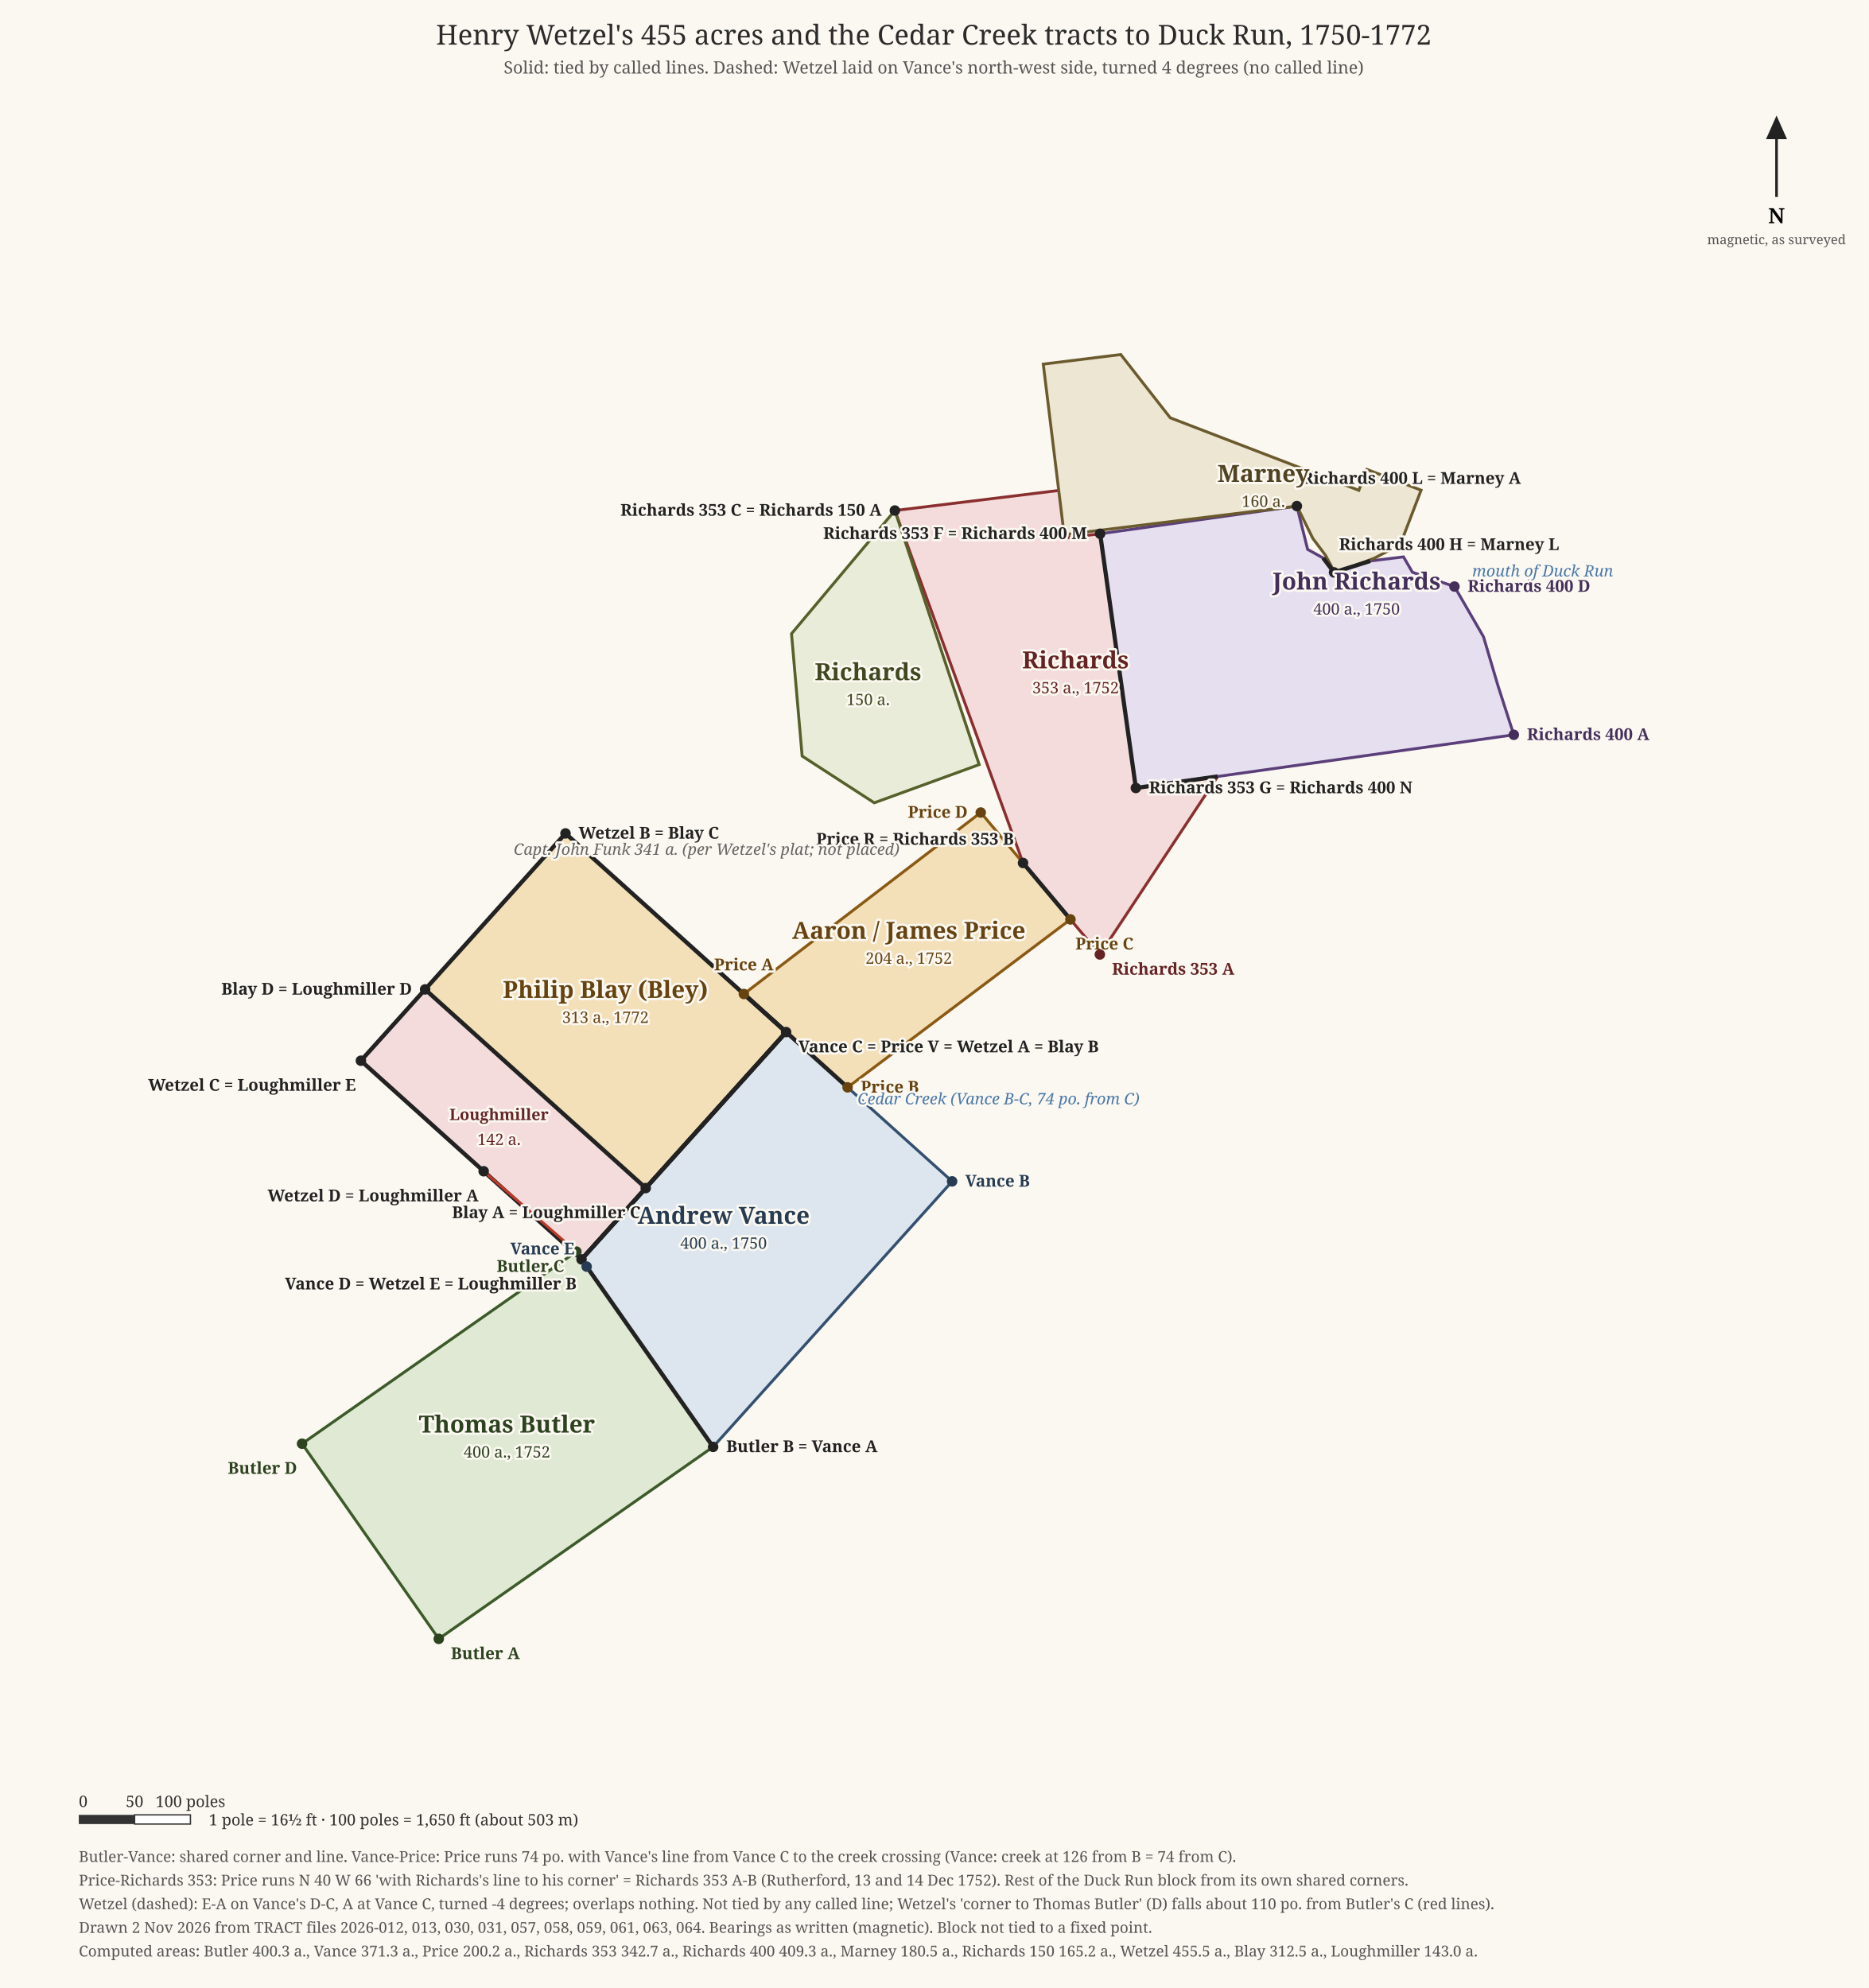
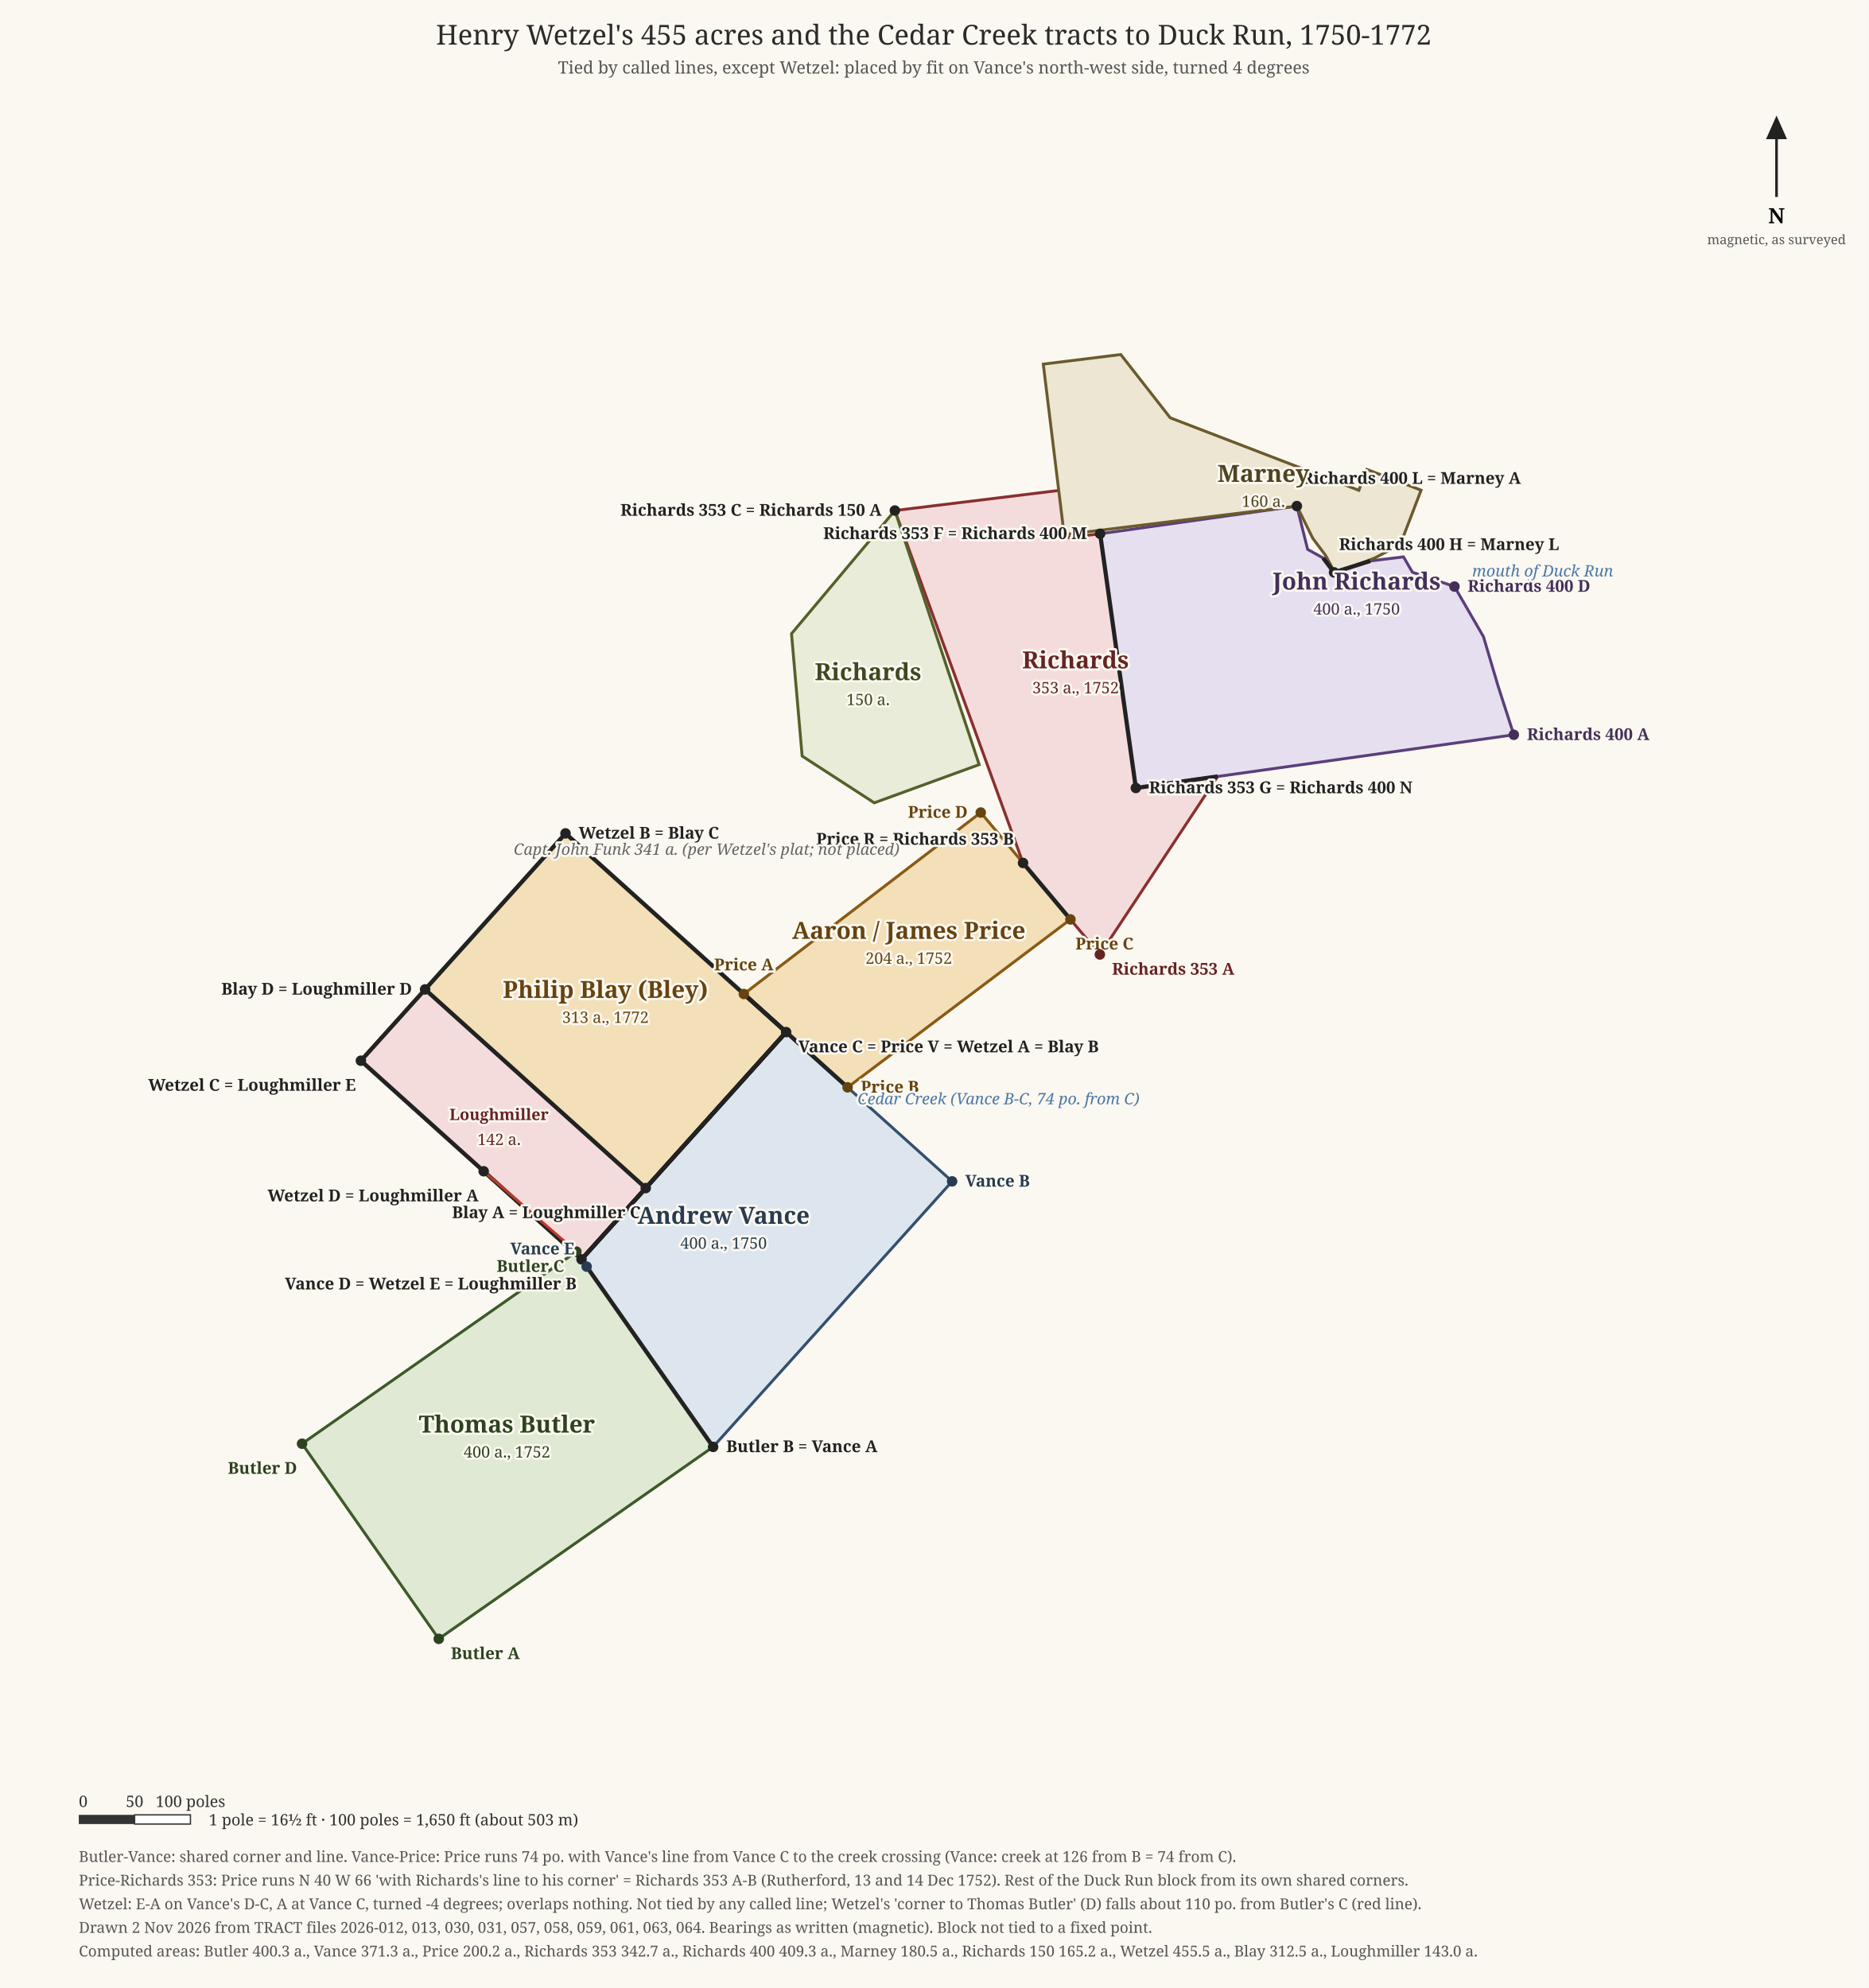
<svg xmlns="http://www.w3.org/2000/svg" viewBox="0 0 1423 1514" width="1423" height="1514" font-family="Georgia, serif">
  <rect x="0" width="1423" height="100%" fill="#fbf8f1" />
  <text stroke="#fbf8f1" stroke-width="3.5" stroke-linejoin="round" x="711" y="34" text-anchor="middle" font-size="21" fill="#2b2b2b">Henry Wetzel's 455 acres and the Cedar Creek tracts to Duck Run, 1750-1772</text>
  <text x="711" y="34" text-anchor="middle" font-size="21" fill="#2b2b2b">Henry Wetzel's 455 acres and the Cedar Creek tracts to Duck Run, 1750-1772</text>
-   <text stroke="#fbf8f1" stroke-width="3.5" stroke-linejoin="round" x="711" y="56" text-anchor="middle" font-size="13" fill="#555">Solid: tied by called lines. Dashed: Wetzel laid on Vance's north-west side, turned 4 degrees (no called line)</text>
-   <text x="711" y="56" text-anchor="middle" font-size="13" fill="#555">Solid: tied by called lines. Dashed: Wetzel laid on Vance's north-west side, turned 4 degrees (no called line)</text>
+   <text stroke="#fbf8f1" stroke-width="3.5" stroke-linejoin="round" x="711" y="56" text-anchor="middle" font-size="13" fill="#555">Tied by called lines, except Wetzel: placed by fit on Vance's north-west side, turned 4 degrees</text>
+   <text x="711" y="56" text-anchor="middle" font-size="13" fill="#555">Tied by called lines, except Wetzel: placed by fit on Vance's north-west side, turned 4 degrees</text>
  <polygon points="334.1,1248.1 543.0,1101.9 438.9,953.2 230.0,1099.5" fill="#dfe9d3" stroke="#3d5a2a" stroke-width="2.2" />
  <polygon points="543.0,1101.9 725.0,899.7 598.6,786.0 442.8,959.1 446.7,964.6" fill="#dde6ef" stroke="#34506e" stroke-width="2.2" />
  <polygon points="566.4,757.0 598.6,786.0 645.4,828.1 815.1,700.2 779.0,657.2 746.8,618.8" fill="#f3dfb8" stroke="#8a5a14" stroke-width="2.2" />
  <polygon points="837.5,726.9 779.0,657.2 681.4,388.8 809.6,373.1 814.0,409.4 837.7,406.5 864.9,600.1 927.2,591.3" fill="#f5dcdc" stroke="#8a2f2f" stroke-width="2.2" />
  <polygon points="1152.7,559.6 1140.7,522.4 1129.6,484.9 1107.5,446.7 1075.5,435.8 1068.7,424.1 1043.4,427.2 1015.8,435.9 1007.6,425.0 995.7,418.4 987.5,385.4 837.7,406.5 864.9,600.1" fill="#e6dff0" stroke="#5b3f7a" stroke-width="2.2" />
  <polygon points="987.5,385.4 833.9,404.3 810.3,407.2 794.4,277.3 853.4,270.0 891.1,318.2 1034.7,373.4 1040.8,357.5 1082.1,373.3 1066.3,414.6 1046.7,425.0 1016.6,436.5 1009.4,423.0 999.7,410.1" fill="#ece6d2" stroke="#6b5a2e" stroke-width="2.2" />
  <polygon points="681.4,388.8 602.7,482.6 610.8,575.8 665.7,611.4 745.6,582.3" fill="#e8ecd8" stroke="#55602a" stroke-width="2.2" />
  <polygon points="598.6,786.0 430.6,634.7 274.8,807.8 368.3,892.0 442.8,959.1" fill="none" stroke="#8a5a14" stroke-width="2.2" stroke-dasharray="9 5" />
  <polygon points="491.7,904.8 598.6,786.0 430.6,634.7 323.7,753.5" fill="#f3dfb8" stroke="#8a5a14" stroke-width="2.2" stroke-dasharray="9 5" />
  <polygon points="368.3,892.0 442.8,959.1 491.7,904.8 323.7,753.5 274.8,807.8" fill="#f5dcdc" stroke="#8a2f2f" stroke-width="2.2" stroke-dasharray="9 5" />
  <line x1="442.8" y1="959.1" x2="446.7" y2="964.6" stroke="#222" stroke-width="3.2" />
  <line x1="446.7" y1="964.6" x2="543.0" y2="1101.9" stroke="#222" stroke-width="3.2" />
  <line x1="598.6" y1="786.0" x2="645.4" y2="828.1" stroke="#222" stroke-width="3.2" />
  <line x1="598.6" y1="786.0" x2="442.8" y2="959.1" stroke="#222" stroke-width="3.2" />
  <line x1="491.7" y1="904.8" x2="598.6" y2="786.0" stroke="#222" stroke-width="3.2" />
  <line x1="442.8" y1="959.1" x2="491.7" y2="904.8" stroke="#222" stroke-width="3.2" />
  <line x1="815.1" y1="700.2" x2="779.0" y2="657.2" stroke="#222" stroke-width="3.2" />
  <line x1="566.4" y1="757.0" x2="598.6" y2="786.0" stroke="#222" stroke-width="3.2" />
  <line x1="566.4" y1="757.0" x2="598.6" y2="786.0" stroke="#222" stroke-width="3.2" />
  <line x1="837.7" y1="406.5" x2="864.9" y2="600.1" stroke="#222" stroke-width="3.2" />
  <line x1="864.9" y1="600.1" x2="927.2" y2="591.3" stroke="#222" stroke-width="3.2" />
  <line x1="1043.4" y1="427.2" x2="1015.8" y2="435.9" stroke="#222" stroke-width="3.2" />
  <line x1="1015.8" y1="435.9" x2="1007.6" y2="425.0" stroke="#222" stroke-width="3.2" />
  <line x1="598.6" y1="786.0" x2="430.6" y2="634.7" stroke="#222" stroke-width="3.2" />
  <line x1="430.6" y1="634.7" x2="323.7" y2="753.5" stroke="#222" stroke-width="3.2" />
  <line x1="491.7" y1="904.8" x2="598.6" y2="786.0" stroke="#222" stroke-width="3.2" />
  <line x1="323.7" y1="753.5" x2="274.8" y2="807.8" stroke="#222" stroke-width="3.2" />
  <line x1="274.8" y1="807.8" x2="368.3" y2="892.0" stroke="#222" stroke-width="3.2" />
  <line x1="368.3" y1="892.0" x2="442.8" y2="959.1" stroke="#222" stroke-width="3.2" />
  <line x1="442.8" y1="959.1" x2="491.7" y2="904.8" stroke="#222" stroke-width="3.2" />
  <line x1="323.7" y1="753.5" x2="491.7" y2="904.8" stroke="#222" stroke-width="3.2" />
  <line x1="442.8" y1="959.1" x2="438.9" y2="953.2" stroke="#c0392b" stroke-width="2" />
  <line x1="368.3" y1="892.0" x2="438.9" y2="953.2" stroke="#c0392b" stroke-width="2" />
  <circle cx="334.1" cy="1248.1" r="4" fill="#2d431f" />
  <text stroke="#fbf8f1" stroke-width="3.5" stroke-linejoin="round" x="343.3" y="1263.5" font-size="12.5" font-weight="bold" fill="#2d431f" text-anchor="start">Butler A</text>
  <text x="343.3" y="1263.5" font-size="12.5" font-weight="bold" fill="#2d431f" text-anchor="start">Butler A</text>
  <circle cx="543.0" cy="1101.9" r="4" fill="#222" />
  <text stroke="#fbf8f1" stroke-width="3.5" stroke-linejoin="round" x="553.0" y="1105.9" font-size="12.5" font-weight="bold" fill="#222" text-anchor="start">Butler B = Vance A</text>
  <text x="553.0" y="1105.9" font-size="12.5" font-weight="bold" fill="#222" text-anchor="start">Butler B = Vance A</text>
  <circle cx="438.9" cy="953.2" r="4" fill="#2d431f" />
  <text stroke="#fbf8f1" stroke-width="3.5" stroke-linejoin="round" x="429.6" y="968.6" font-size="12.5" font-weight="bold" fill="#2d431f" text-anchor="end">Butler C</text>
  <text x="429.6" y="968.6" font-size="12.5" font-weight="bold" fill="#2d431f" text-anchor="end">Butler C</text>
  <circle cx="230.0" cy="1099.5" r="4" fill="#2d431f" />
  <text stroke="#fbf8f1" stroke-width="3.5" stroke-linejoin="round" x="226.2" y="1122.4" font-size="12.5" font-weight="bold" fill="#2d431f" text-anchor="end">Butler D</text>
  <text x="226.2" y="1122.4" font-size="12.5" font-weight="bold" fill="#2d431f" text-anchor="end">Butler D</text>
  <circle cx="725.0" cy="899.7" r="4" fill="#273c52" />
  <text stroke="#fbf8f1" stroke-width="3.5" stroke-linejoin="round" x="735.0" y="903.7" font-size="12.5" font-weight="bold" fill="#273c52" text-anchor="start">Vance B</text>
  <text x="735.0" y="903.7" font-size="12.5" font-weight="bold" fill="#273c52" text-anchor="start">Vance B</text>
  <circle cx="598.6" cy="786.0" r="4" fill="#222" />
  <text stroke="#fbf8f1" stroke-width="3.5" stroke-linejoin="round" x="607.9" y="801.4" font-size="12.5" font-weight="bold" fill="#222" text-anchor="start">Vance C = Price V = Wetzel A = Blay B</text>
  <text x="607.9" y="801.4" font-size="12.5" font-weight="bold" fill="#222" text-anchor="start">Vance C = Price V = Wetzel A = Blay B</text>
  <circle cx="442.8" cy="959.1" r="4" fill="#222" />
  <text stroke="#fbf8f1" stroke-width="3.5" stroke-linejoin="round" x="439.0" y="982.0" font-size="12.5" font-weight="bold" fill="#222" text-anchor="end">Vance D = Wetzel E = Loughmiller B</text>
  <text x="439.0" y="982.0" font-size="12.5" font-weight="bold" fill="#222" text-anchor="end">Vance D = Wetzel E = Loughmiller B</text>
  <circle cx="446.7" cy="964.6" r="4" fill="#273c52" />
  <text stroke="#fbf8f1" stroke-width="3.5" stroke-linejoin="round" x="437.5" y="955.3" font-size="12.5" font-weight="bold" fill="#273c52" text-anchor="end">Vance E</text>
  <text x="437.5" y="955.3" font-size="12.5" font-weight="bold" fill="#273c52" text-anchor="end">Vance E</text>
  <circle cx="566.4" cy="757.0" r="4" fill="#67430f" />
  <text stroke="#fbf8f1" stroke-width="3.5" stroke-linejoin="round" x="566.4" y="739.0" font-size="12.5" font-weight="bold" fill="#67430f" text-anchor="middle">Price A</text>
  <text x="566.4" y="739.0" font-size="12.5" font-weight="bold" fill="#67430f" text-anchor="middle">Price A</text>
  <circle cx="645.4" cy="828.1" r="4" fill="#67430f" />
  <text stroke="#fbf8f1" stroke-width="3.5" stroke-linejoin="round" x="655.4" y="832.1" font-size="12.5" font-weight="bold" fill="#67430f" text-anchor="start">Price B</text>
  <text x="655.4" y="832.1" font-size="12.5" font-weight="bold" fill="#67430f" text-anchor="start">Price B</text>
  <circle cx="815.1" cy="700.2" r="4" fill="#67430f" />
  <text stroke="#fbf8f1" stroke-width="3.5" stroke-linejoin="round" x="818.9" y="723.1" font-size="12.5" font-weight="bold" fill="#67430f" text-anchor="start">Price C</text>
  <text x="818.9" y="723.1" font-size="12.5" font-weight="bold" fill="#67430f" text-anchor="start">Price C</text>
  <circle cx="779.0" cy="657.2" r="4" fill="#222" />
  <text stroke="#fbf8f1" stroke-width="3.5" stroke-linejoin="round" x="772.0" y="643.3" font-size="12.5" font-weight="bold" fill="#222" text-anchor="end">Price R = Richards 353 B</text>
  <text x="772.0" y="643.3" font-size="12.5" font-weight="bold" fill="#222" text-anchor="end">Price R = Richards 353 B</text>
  <circle cx="746.8" cy="618.8" r="4" fill="#67430f" />
  <text stroke="#fbf8f1" stroke-width="3.5" stroke-linejoin="round" x="736.8" y="622.8" font-size="12.5" font-weight="bold" fill="#67430f" text-anchor="end">Price D</text>
  <text x="736.8" y="622.8" font-size="12.5" font-weight="bold" fill="#67430f" text-anchor="end">Price D</text>
  <circle cx="837.5" cy="726.9" r="4" fill="#672323" />
  <text stroke="#fbf8f1" stroke-width="3.5" stroke-linejoin="round" x="846.7" y="742.3" font-size="12.5" font-weight="bold" fill="#672323" text-anchor="start">Richards 353 A</text>
  <text x="846.7" y="742.3" font-size="12.5" font-weight="bold" fill="#672323" text-anchor="start">Richards 353 A</text>
  <circle cx="681.4" cy="388.8" r="4" fill="#222" />
  <text stroke="#fbf8f1" stroke-width="3.5" stroke-linejoin="round" x="671.4" y="392.8" font-size="12.5" font-weight="bold" fill="#222" text-anchor="end">Richards 353 C = Richards 150 A</text>
  <text x="671.4" y="392.8" font-size="12.5" font-weight="bold" fill="#222" text-anchor="end">Richards 353 C = Richards 150 A</text>
  <circle cx="837.7" cy="406.5" r="4" fill="#222" />
  <text stroke="#fbf8f1" stroke-width="3.5" stroke-linejoin="round" x="827.7" y="410.5" font-size="12.5" font-weight="bold" fill="#222" text-anchor="end">Richards 353 F = Richards 400 M</text>
  <text x="827.7" y="410.5" font-size="12.5" font-weight="bold" fill="#222" text-anchor="end">Richards 353 F = Richards 400 M</text>
  <circle cx="864.9" cy="600.1" r="4" fill="#222" />
  <text stroke="#fbf8f1" stroke-width="3.5" stroke-linejoin="round" x="874.9" y="604.1" font-size="12.5" font-weight="bold" fill="#222" text-anchor="start">Richards 353 G = Richards 400 N</text>
  <text x="874.9" y="604.1" font-size="12.5" font-weight="bold" fill="#222" text-anchor="start">Richards 353 G = Richards 400 N</text>
  <circle cx="1152.7" cy="559.6" r="4" fill="#442f5b" />
  <text stroke="#fbf8f1" stroke-width="3.5" stroke-linejoin="round" x="1162.7" y="563.6" font-size="12.5" font-weight="bold" fill="#442f5b" text-anchor="start">Richards 400 A</text>
  <text x="1162.7" y="563.6" font-size="12.5" font-weight="bold" fill="#442f5b" text-anchor="start">Richards 400 A</text>
  <circle cx="1107.5" cy="446.7" r="4" fill="#442f5b" />
  <text stroke="#fbf8f1" stroke-width="3.5" stroke-linejoin="round" x="1117.5" y="450.7" font-size="12.5" font-weight="bold" fill="#442f5b" text-anchor="start">Richards 400 D</text>
  <text x="1117.5" y="450.7" font-size="12.5" font-weight="bold" fill="#442f5b" text-anchor="start">Richards 400 D</text>
  <circle cx="1015.8" cy="435.9" r="4" fill="#222" />
  <text stroke="#fbf8f1" stroke-width="3.5" stroke-linejoin="round" x="1019.6" y="418.9" font-size="12.5" font-weight="bold" fill="#222" text-anchor="start">Richards 400 H = Marney L</text>
  <text x="1019.6" y="418.9" font-size="12.5" font-weight="bold" fill="#222" text-anchor="start">Richards 400 H = Marney L</text>
  <circle cx="987.5" cy="385.4" r="4" fill="#222" />
  <text stroke="#fbf8f1" stroke-width="3.5" stroke-linejoin="round" x="991.3" y="368.5" font-size="12.5" font-weight="bold" fill="#222" text-anchor="start">Richards 400 L = Marney A</text>
  <text x="991.3" y="368.5" font-size="12.5" font-weight="bold" fill="#222" text-anchor="start">Richards 400 L = Marney A</text>
  <circle cx="430.6" cy="634.7" r="4" fill="#222" />
  <text stroke="#fbf8f1" stroke-width="3.5" stroke-linejoin="round" x="440.6" y="638.7" font-size="12.5" font-weight="bold" fill="#222" text-anchor="start">Wetzel B = Blay C</text>
  <text x="440.6" y="638.7" font-size="12.5" font-weight="bold" fill="#222" text-anchor="start">Wetzel B = Blay C</text>
  <circle cx="274.8" cy="807.8" r="4" fill="#222" />
  <text stroke="#fbf8f1" stroke-width="3.5" stroke-linejoin="round" x="271.0" y="830.7" font-size="12.5" font-weight="bold" fill="#222" text-anchor="end">Wetzel C = Loughmiller E</text>
  <text x="271.0" y="830.7" font-size="12.5" font-weight="bold" fill="#222" text-anchor="end">Wetzel C = Loughmiller E</text>
  <circle cx="368.3" cy="892.0" r="4" fill="#222" />
  <text stroke="#fbf8f1" stroke-width="3.5" stroke-linejoin="round" x="364.4" y="914.9" font-size="12.5" font-weight="bold" fill="#222" text-anchor="end">Wetzel D = Loughmiller A</text>
  <text x="364.4" y="914.9" font-size="12.5" font-weight="bold" fill="#222" text-anchor="end">Wetzel D = Loughmiller A</text>
  <circle cx="491.7" cy="904.8" r="4" fill="#222" />
  <text stroke="#fbf8f1" stroke-width="3.5" stroke-linejoin="round" x="487.9" y="927.7" font-size="12.5" font-weight="bold" fill="#222" text-anchor="end">Blay A = Loughmiller C</text>
  <text x="487.9" y="927.7" font-size="12.5" font-weight="bold" fill="#222" text-anchor="end">Blay A = Loughmiller C</text>
  <circle cx="323.7" cy="753.5" r="4" fill="#222" />
  <text stroke="#fbf8f1" stroke-width="3.5" stroke-linejoin="round" x="313.7" y="757.5" font-size="12.5" font-weight="bold" fill="#222" text-anchor="end">Blay D = Loughmiller D</text>
  <text x="313.7" y="757.5" font-size="12.5" font-weight="bold" fill="#222" text-anchor="end">Blay D = Loughmiller D</text>
  <text stroke="#fbf8f1" stroke-width="3.5" stroke-linejoin="round" x="386" y="1091" text-anchor="middle" font-size="18" fill="#2d431f" font-weight="bold">Thomas Butler</text>
  <text x="386" y="1091" text-anchor="middle" font-size="18" fill="#2d431f" font-weight="bold">Thomas Butler</text>
  <text stroke="#fbf8f1" stroke-width="3.5" stroke-linejoin="round" x="386" y="1110" text-anchor="middle" font-size="12" fill="#2d431f">400 a., 1752</text>
  <text x="386" y="1110" text-anchor="middle" font-size="12" fill="#2d431f">400 a., 1752</text>
  <text stroke="#fbf8f1" stroke-width="3.5" stroke-linejoin="round" x="551" y="932" text-anchor="middle" font-size="18" fill="#273c52" font-weight="bold">Andrew Vance</text>
  <text x="551" y="932" text-anchor="middle" font-size="18" fill="#273c52" font-weight="bold">Andrew Vance</text>
  <text stroke="#fbf8f1" stroke-width="3.5" stroke-linejoin="round" x="551" y="951" text-anchor="middle" font-size="12" fill="#273c52">400 a., 1750</text>
  <text x="551" y="951" text-anchor="middle" font-size="12" fill="#273c52">400 a., 1750</text>
  <text stroke="#fbf8f1" stroke-width="3.5" stroke-linejoin="round" x="692" y="715" text-anchor="middle" font-size="18" fill="#67430f" font-weight="bold">Aaron / James Price</text>
  <text x="692" y="715" text-anchor="middle" font-size="18" fill="#67430f" font-weight="bold">Aaron / James Price</text>
  <text stroke="#fbf8f1" stroke-width="3.5" stroke-linejoin="round" x="692" y="734" text-anchor="middle" font-size="12" fill="#67430f">204 a., 1752</text>
  <text x="692" y="734" text-anchor="middle" font-size="12" fill="#67430f">204 a., 1752</text>
  <text stroke="#fbf8f1" stroke-width="3.5" stroke-linejoin="round" x="819" y="509" text-anchor="middle" font-size="18" fill="#672323" font-weight="bold">Richards</text>
  <text x="819" y="509" text-anchor="middle" font-size="18" fill="#672323" font-weight="bold">Richards</text>
  <text stroke="#fbf8f1" stroke-width="3.5" stroke-linejoin="round" x="819" y="528" text-anchor="middle" font-size="12" fill="#672323">353 a., 1752</text>
  <text x="819" y="528" text-anchor="middle" font-size="12" fill="#672323">353 a., 1752</text>
  <text stroke="#fbf8f1" stroke-width="3.5" stroke-linejoin="round" x="1033" y="449" text-anchor="middle" font-size="18" fill="#442f5b" font-weight="bold">John Richards</text>
  <text x="1033" y="449" text-anchor="middle" font-size="18" fill="#442f5b" font-weight="bold">John Richards</text>
  <text stroke="#fbf8f1" stroke-width="3.5" stroke-linejoin="round" x="1033" y="468" text-anchor="middle" font-size="12" fill="#442f5b">400 a., 1750</text>
  <text x="1033" y="468" text-anchor="middle" font-size="12" fill="#442f5b">400 a., 1750</text>
  <text stroke="#fbf8f1" stroke-width="3.5" stroke-linejoin="round" x="962" y="367" text-anchor="middle" font-size="18" fill="#504322" font-weight="bold">Marney</text>
  <text x="962" y="367" text-anchor="middle" font-size="18" fill="#504322" font-weight="bold">Marney</text>
  <text stroke="#fbf8f1" stroke-width="3.5" stroke-linejoin="round" x="962" y="386" text-anchor="middle" font-size="12" fill="#504322">160 a.</text>
  <text x="962" y="386" text-anchor="middle" font-size="12" fill="#504322">160 a.</text>
  <text stroke="#fbf8f1" stroke-width="3.5" stroke-linejoin="round" x="661" y="518" text-anchor="middle" font-size="18" fill="#3f481f" font-weight="bold">Richards</text>
  <text x="661" y="518" text-anchor="middle" font-size="18" fill="#3f481f" font-weight="bold">Richards</text>
  <text stroke="#fbf8f1" stroke-width="3.5" stroke-linejoin="round" x="661" y="537" text-anchor="middle" font-size="12" fill="#3f481f">150 a.</text>
  <text x="661" y="537" text-anchor="middle" font-size="12" fill="#3f481f">150 a.</text>
  <text stroke="#fbf8f1" stroke-width="3.5" stroke-linejoin="round" x="423" y="806" text-anchor="middle" font-size="18" fill="#67430f" font-weight="bold" />
  <text x="423" y="806" text-anchor="middle" font-size="18" fill="#67430f" font-weight="bold" />
  <text stroke="#fbf8f1" stroke-width="3.5" stroke-linejoin="round" x="461" y="760" text-anchor="middle" font-size="18" fill="#67430f" font-weight="bold">Philip Blay (Bley)</text>
  <text x="461" y="760" text-anchor="middle" font-size="18" fill="#67430f" font-weight="bold">Philip Blay (Bley)</text>
  <text stroke="#fbf8f1" stroke-width="3.5" stroke-linejoin="round" x="461" y="779" text-anchor="middle" font-size="12" fill="#67430f">313 a., 1772</text>
  <text x="461" y="779" text-anchor="middle" font-size="12" fill="#67430f">313 a., 1772</text>
  <text stroke="#fbf8f1" stroke-width="3.5" stroke-linejoin="round" x="380" y="853" text-anchor="middle" font-size="12" fill="#672323" font-weight="bold">Loughmiller</text>
  <text x="380" y="853" text-anchor="middle" font-size="12" fill="#672323" font-weight="bold">Loughmiller</text>
  <text stroke="#fbf8f1" stroke-width="3.5" stroke-linejoin="round" x="380" y="872" text-anchor="middle" font-size="12" fill="#672323">142 a.</text>
  <text x="380" y="872" text-anchor="middle" font-size="12" fill="#672323">142 a.</text>
  <text stroke="#fbf8f1" stroke-width="3.5" stroke-linejoin="round" x="538" y="651" font-size="12" fill="#666" font-style="italic" font-weight="normal" text-anchor="middle">Capt. John Funk 341 a. (per Wetzel's plat; not placed)</text>
  <text x="538" y="651" font-size="12" fill="#666" font-style="italic" font-weight="normal" text-anchor="middle">Capt. John Funk 341 a. (per Wetzel's plat; not placed)</text>
  <text stroke="#fbf8f1" stroke-width="3.5" stroke-linejoin="round" x="653" y="841" font-size="12" fill="#4a78a8" font-style="italic" font-weight="normal" text-anchor="start">Cedar Creek (Vance B-C, 74 po. from C)</text>
  <text x="653" y="841" font-size="12" fill="#4a78a8" font-style="italic" font-weight="normal" text-anchor="start">Cedar Creek (Vance B-C, 74 po. from C)</text>
  <text stroke="#fbf8f1" stroke-width="3.5" stroke-linejoin="round" x="1121" y="439" font-size="12" fill="#4a78a8" font-style="italic" font-weight="normal" text-anchor="start">mouth of Duck Run</text>
  <text x="1121" y="439" font-size="12" fill="#4a78a8" font-style="italic" font-weight="normal" text-anchor="start">mouth of Duck Run</text>
  <g>
    <line x1="1352.748" y1="150" x2="1352.748" y2="100" stroke="#222" stroke-width="2" />
    <polygon points="1352.748,88 1344.748,106 1360.748,106" fill="#222" />
    <text stroke="#fbf8f1" stroke-width="3.5" stroke-linejoin="round" x="1352.748" y="170" text-anchor="middle" font-size="16" font-weight="bold">N</text>
    <text x="1352.748" y="170" text-anchor="middle" font-size="16" font-weight="bold">N</text>
    <text stroke="#fbf8f1" stroke-width="3.5" stroke-linejoin="round" x="1352.748" y="186" text-anchor="middle" font-size="10" fill="#555">magnetic, as surveyed</text>
    <text x="1352.748" y="186" text-anchor="middle" font-size="10" fill="#555">magnetic, as surveyed</text>
  </g>
  <g font-size="12" fill="#333">
    <rect x="60" y="1382.145" width="42.5" height="7" fill="#333" />
    <rect x="102.5" y="1382.145" width="42.5" height="7" fill="#fff" stroke="#333" />
    <text stroke="#fbf8f1" stroke-width="3.5" stroke-linejoin="round" x="60" y="1376.145">0</text>
    <text x="60" y="1376.145">0</text>
    <text stroke="#fbf8f1" stroke-width="3.5" stroke-linejoin="round" x="102.5" y="1376.145" text-anchor="middle">50</text>
    <text x="102.5" y="1376.145" text-anchor="middle">50</text>
    <text stroke="#fbf8f1" stroke-width="3.5" stroke-linejoin="round" x="145.0" y="1376.145" text-anchor="middle">100 poles</text>
    <text x="145.0" y="1376.145" text-anchor="middle">100 poles</text>
    <text stroke="#fbf8f1" stroke-width="3.5" stroke-linejoin="round" x="159.0" y="1390.145">1 pole = 16½ ft · 100 poles = 1,650 ft (about 503 m)</text>
    <text x="159.0" y="1390.145">1 pole = 16½ ft · 100 poles = 1,650 ft (about 503 m)</text>
  </g>
  <text stroke="#fbf8f1" stroke-width="3.5" stroke-linejoin="round" x="60" y="1418" font-size="11.5" fill="#555">Butler-Vance: shared corner and line. Vance-Price: Price runs 74 po. with Vance's line from Vance C to the creek crossing (Vance: creek at 126 from B = 74 from C).</text>
  <text x="60" y="1418" font-size="11.5" fill="#555">Butler-Vance: shared corner and line. Vance-Price: Price runs 74 po. with Vance's line from Vance C to the creek crossing (Vance: creek at 126 from B = 74 from C).</text>
  <text stroke="#fbf8f1" stroke-width="3.5" stroke-linejoin="round" x="60" y="1436" font-size="11.5" fill="#555">Price-Richards 353: Price runs N 40 W 66 'with Richards's line to his corner' = Richards 353 A-B (Rutherford, 13 and 14 Dec 1752). Rest of the Duck Run block from its own shared corners.</text>
  <text x="60" y="1436" font-size="11.5" fill="#555">Price-Richards 353: Price runs N 40 W 66 'with Richards's line to his corner' = Richards 353 A-B (Rutherford, 13 and 14 Dec 1752). Rest of the Duck Run block from its own shared corners.</text>
-   <text stroke="#fbf8f1" stroke-width="3.5" stroke-linejoin="round" x="60" y="1454" font-size="11.5" fill="#555">Wetzel (dashed): E-A on Vance's D-C, A at Vance C, turned -4 degrees; overlaps nothing. Not tied by any called line; Wetzel's 'corner to Thomas Butler' (D) falls about 110 po. from Butler's C (red lines).</text>
-   <text x="60" y="1454" font-size="11.5" fill="#555">Wetzel (dashed): E-A on Vance's D-C, A at Vance C, turned -4 degrees; overlaps nothing. Not tied by any called line; Wetzel's 'corner to Thomas Butler' (D) falls about 110 po. from Butler's C (red lines).</text>
+   <text stroke="#fbf8f1" stroke-width="3.5" stroke-linejoin="round" x="60" y="1454" font-size="11.5" fill="#555">Wetzel: E-A on Vance's D-C, A at Vance C, turned -4 degrees; overlaps nothing. Not tied by any called line; Wetzel's 'corner to Thomas Butler' (D) falls about 110 po. from Butler's C (red line).</text>
+   <text x="60" y="1454" font-size="11.5" fill="#555">Wetzel: E-A on Vance's D-C, A at Vance C, turned -4 degrees; overlaps nothing. Not tied by any called line; Wetzel's 'corner to Thomas Butler' (D) falls about 110 po. from Butler's C (red line).</text>
  <text stroke="#fbf8f1" stroke-width="3.5" stroke-linejoin="round" x="60" y="1472" font-size="11.5" fill="#555">Drawn 2 Nov 2026 from TRACT files 2026-012, 013, 030, 031, 057, 058, 059, 061, 063, 064. Bearings as written (magnetic). Block not tied to a fixed point.</text>
  <text x="60" y="1472" font-size="11.5" fill="#555">Drawn 2 Nov 2026 from TRACT files 2026-012, 013, 030, 031, 057, 058, 059, 061, 063, 064. Bearings as written (magnetic). Block not tied to a fixed point.</text>
  <text stroke="#fbf8f1" stroke-width="3.5" stroke-linejoin="round" x="60" y="1490" font-size="11.5" fill="#555">Computed areas: Butler 400.3 a., Vance 371.3 a., Price 200.2 a., Richards 353 342.7 a., Richards 400 409.3 a., Marney 180.5 a., Richards 150 165.2 a., Wetzel 455.5 a., Blay 312.5 a., Loughmiller 143.0 a.</text>
  <text x="60" y="1490" font-size="11.5" fill="#555">Computed areas: Butler 400.3 a., Vance 371.3 a., Price 200.2 a., Richards 353 342.7 a., Richards 400 409.3 a., Marney 180.5 a., Richards 150 165.2 a., Wetzel 455.5 a., Blay 312.5 a., Loughmiller 143.0 a.</text>
</svg>
